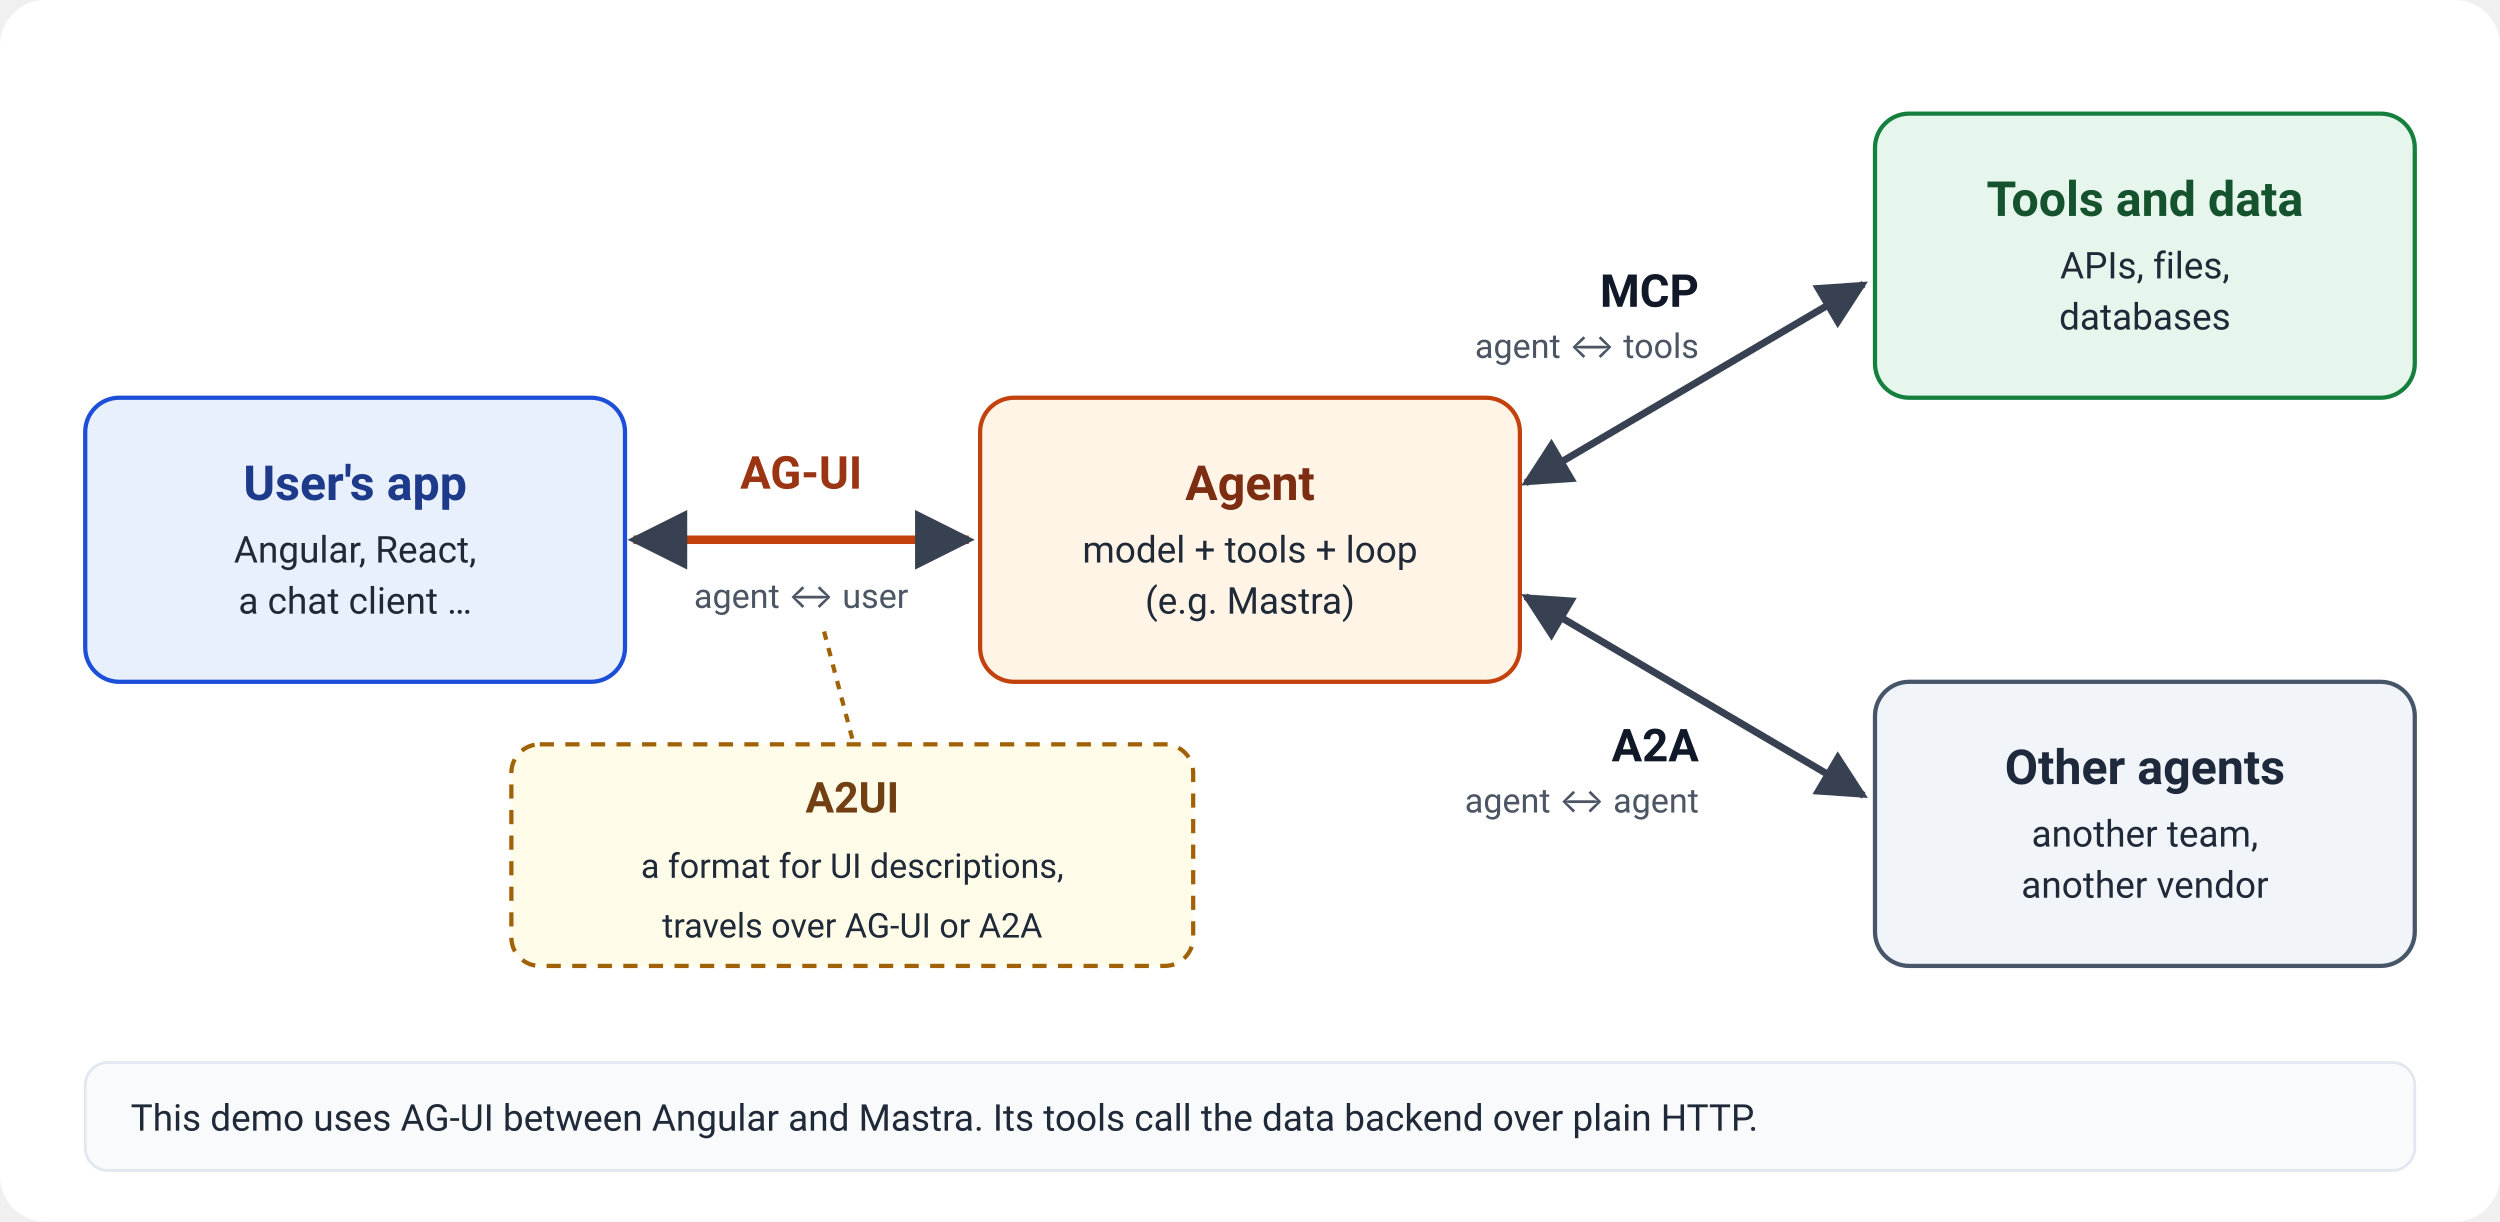
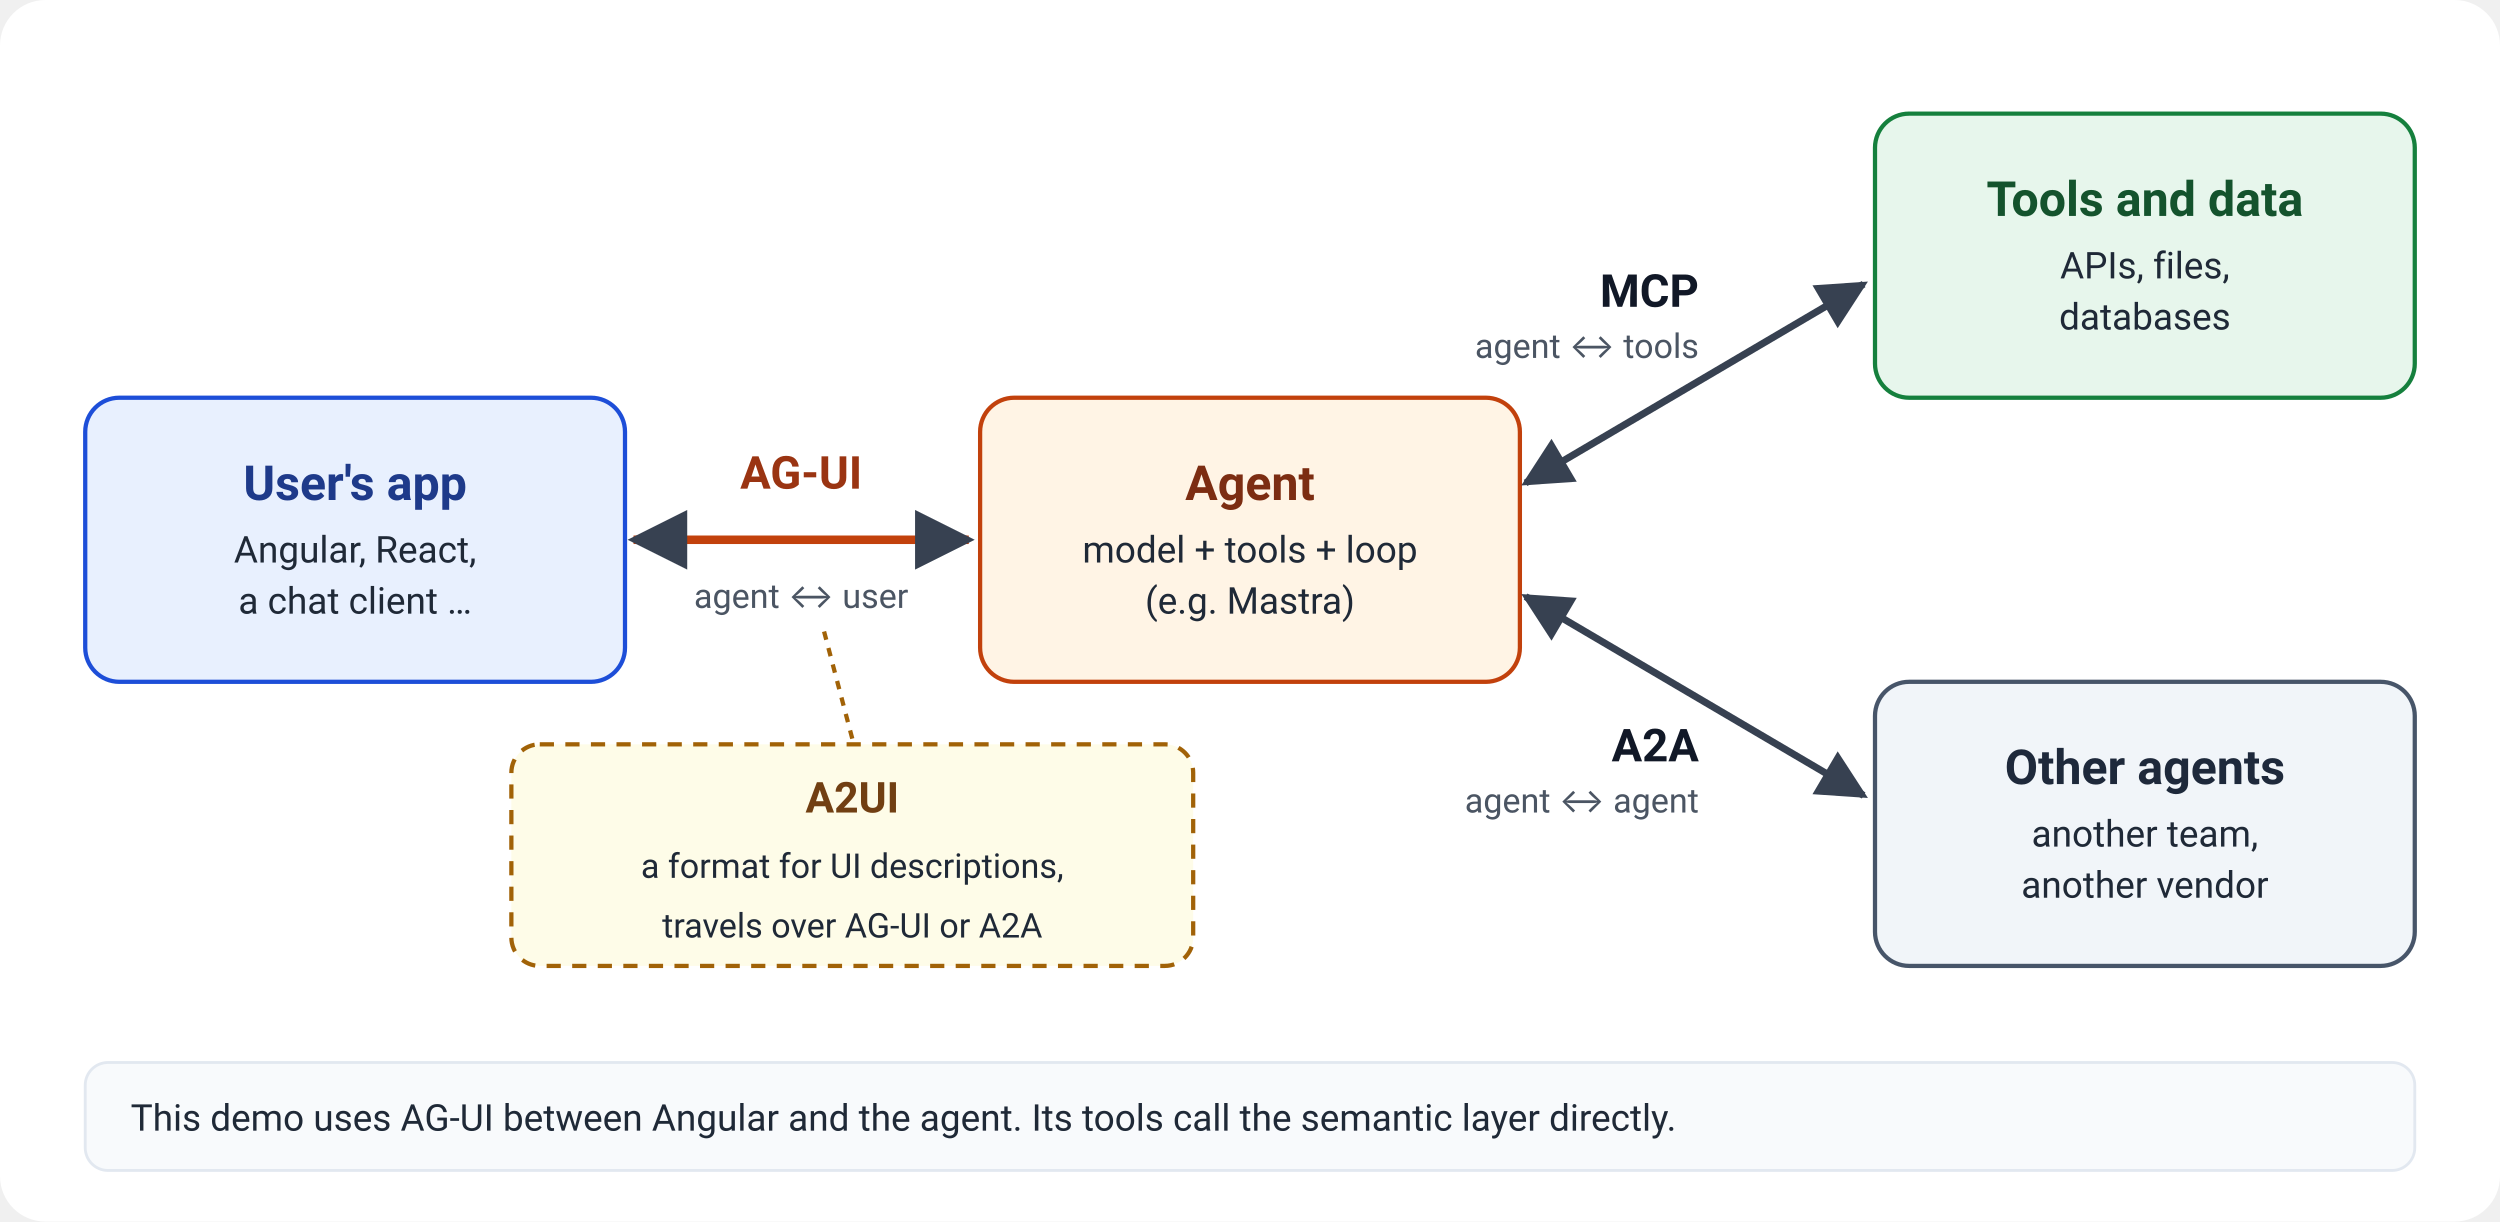
<svg xmlns="http://www.w3.org/2000/svg" viewBox="0 0 880 430" font-family="system-ui, -apple-system, 'Segoe UI', Roboto, sans-serif" role="img" aria-labelledby="title desc">
  <defs>
    <marker id="a" viewBox="0 0 10 10" refX="9" refY="5" markerWidth="7" markerHeight="7" orient="auto-start-reverse">
      <path d="M0,0 L10,5 L0,10 z" fill="#374151" />
    </marker>
  </defs>
  <rect width="880" height="430" rx="16" fill="#ffffff" />
  <rect x="30" y="140" width="190" height="100" rx="12" fill="#e8f0fe" stroke="#1d4ed8" stroke-width="1.5" />
  <text x="125" y="176" font-size="17" font-weight="700" fill="#1e3a8a" text-anchor="middle">User's app</text>
  <text x="125" y="198" font-size="13" fill="#1f2937" text-anchor="middle">Angular, React,</text>
  <text x="125" y="216" font-size="13" fill="#1f2937" text-anchor="middle">a chat client …</text>
  <rect x="345" y="140" width="190" height="100" rx="12" fill="#fff4e5" stroke="#c2410c" stroke-width="1.5" />
  <text x="440" y="176" font-size="17" font-weight="700" fill="#7c2d12" text-anchor="middle">Agent</text>
  <text x="440" y="198" font-size="13" fill="#1f2937" text-anchor="middle">model + tools + loop</text>
  <text x="440" y="216" font-size="13" fill="#1f2937" text-anchor="middle">(e.g. Mastra)</text>
  <rect x="660" y="40" width="190" height="100" rx="12" fill="#e7f6ec" stroke="#15803d" stroke-width="1.5" />
  <text x="755" y="76" font-size="17" font-weight="700" fill="#14532d" text-anchor="middle">Tools and data</text>
  <text x="755" y="98" font-size="13" fill="#1f2937" text-anchor="middle">APIs, files,</text>
  <text x="755" y="116" font-size="13" fill="#1f2937" text-anchor="middle">databases</text>
  <rect x="660" y="240" width="190" height="100" rx="12" fill="#f1f5f9" stroke="#475569" stroke-width="1.5" />
  <text x="755" y="276" font-size="17" font-weight="700" fill="#1e293b" text-anchor="middle">Other agents</text>
  <text x="755" y="298" font-size="13" fill="#1f2937" text-anchor="middle">another team,</text>
  <text x="755" y="316" font-size="13" fill="#1f2937" text-anchor="middle">another vendor</text>
  <line x1="223" y1="190" x2="341" y2="190" stroke="#c2410c" stroke-width="3" marker-start="url(#a)" marker-end="url(#a)" />
  <text x="282" y="172" font-size="16" font-weight="700" fill="#9a3412" text-anchor="middle">AG-UI</text>
  <text x="282" y="214" font-size="12" fill="#4b5563" text-anchor="middle">agent ↔ user</text>
  <line x1="537" y1="170" x2="656" y2="100" stroke="#374151" stroke-width="2.5" marker-start="url(#a)" marker-end="url(#a)" />
  <text x="598" y="108" font-size="16" font-weight="700" fill="#111827" text-anchor="end">MCP</text>
  <text x="598" y="126" font-size="12" fill="#4b5563" text-anchor="end">agent ↔ tools</text>
  <line x1="537" y1="210" x2="656" y2="280" stroke="#374151" stroke-width="2.5" marker-start="url(#a)" marker-end="url(#a)" />
  <text x="598" y="268" font-size="16" font-weight="700" fill="#111827" text-anchor="end">A2A</text>
  <text x="598" y="286" font-size="12" fill="#4b5563" text-anchor="end">agent ↔ agent</text>
  <rect x="180" y="262" width="240" height="78" rx="10" fill="#fefce8" stroke="#a16207" stroke-dasharray="5 4" stroke-width="1.5" />
  <text x="300" y="286" font-size="15" font-weight="700" fill="#713f12" text-anchor="middle">A2UI</text>
  <text x="300" y="309" font-size="12" fill="#1f2937" text-anchor="middle">a format for UI descriptions,</text>
  <text x="300" y="330" font-size="12" fill="#1f2937" text-anchor="middle">travels over AG-UI or A2A</text>
  <line x1="300" y1="260" x2="290" y2="222" stroke="#a16207" stroke-width="1.5" stroke-dasharray="3 3" />
  <rect x="30" y="374" width="820" height="38" rx="8" fill="#f8fafc" stroke="#e2e8f0" />
-   <text x="46" y="398" font-size="13" fill="#1f2937">This demo uses AG-UI between Angular and Mastra. Its tools call the data backend over plain HTTP.</text>
+   <text x="46" y="398" font-size="13" fill="#1f2937">This demo uses AG-UI between Angular and the agent. Its tools call the semantic layer directly.</text>
</svg>
